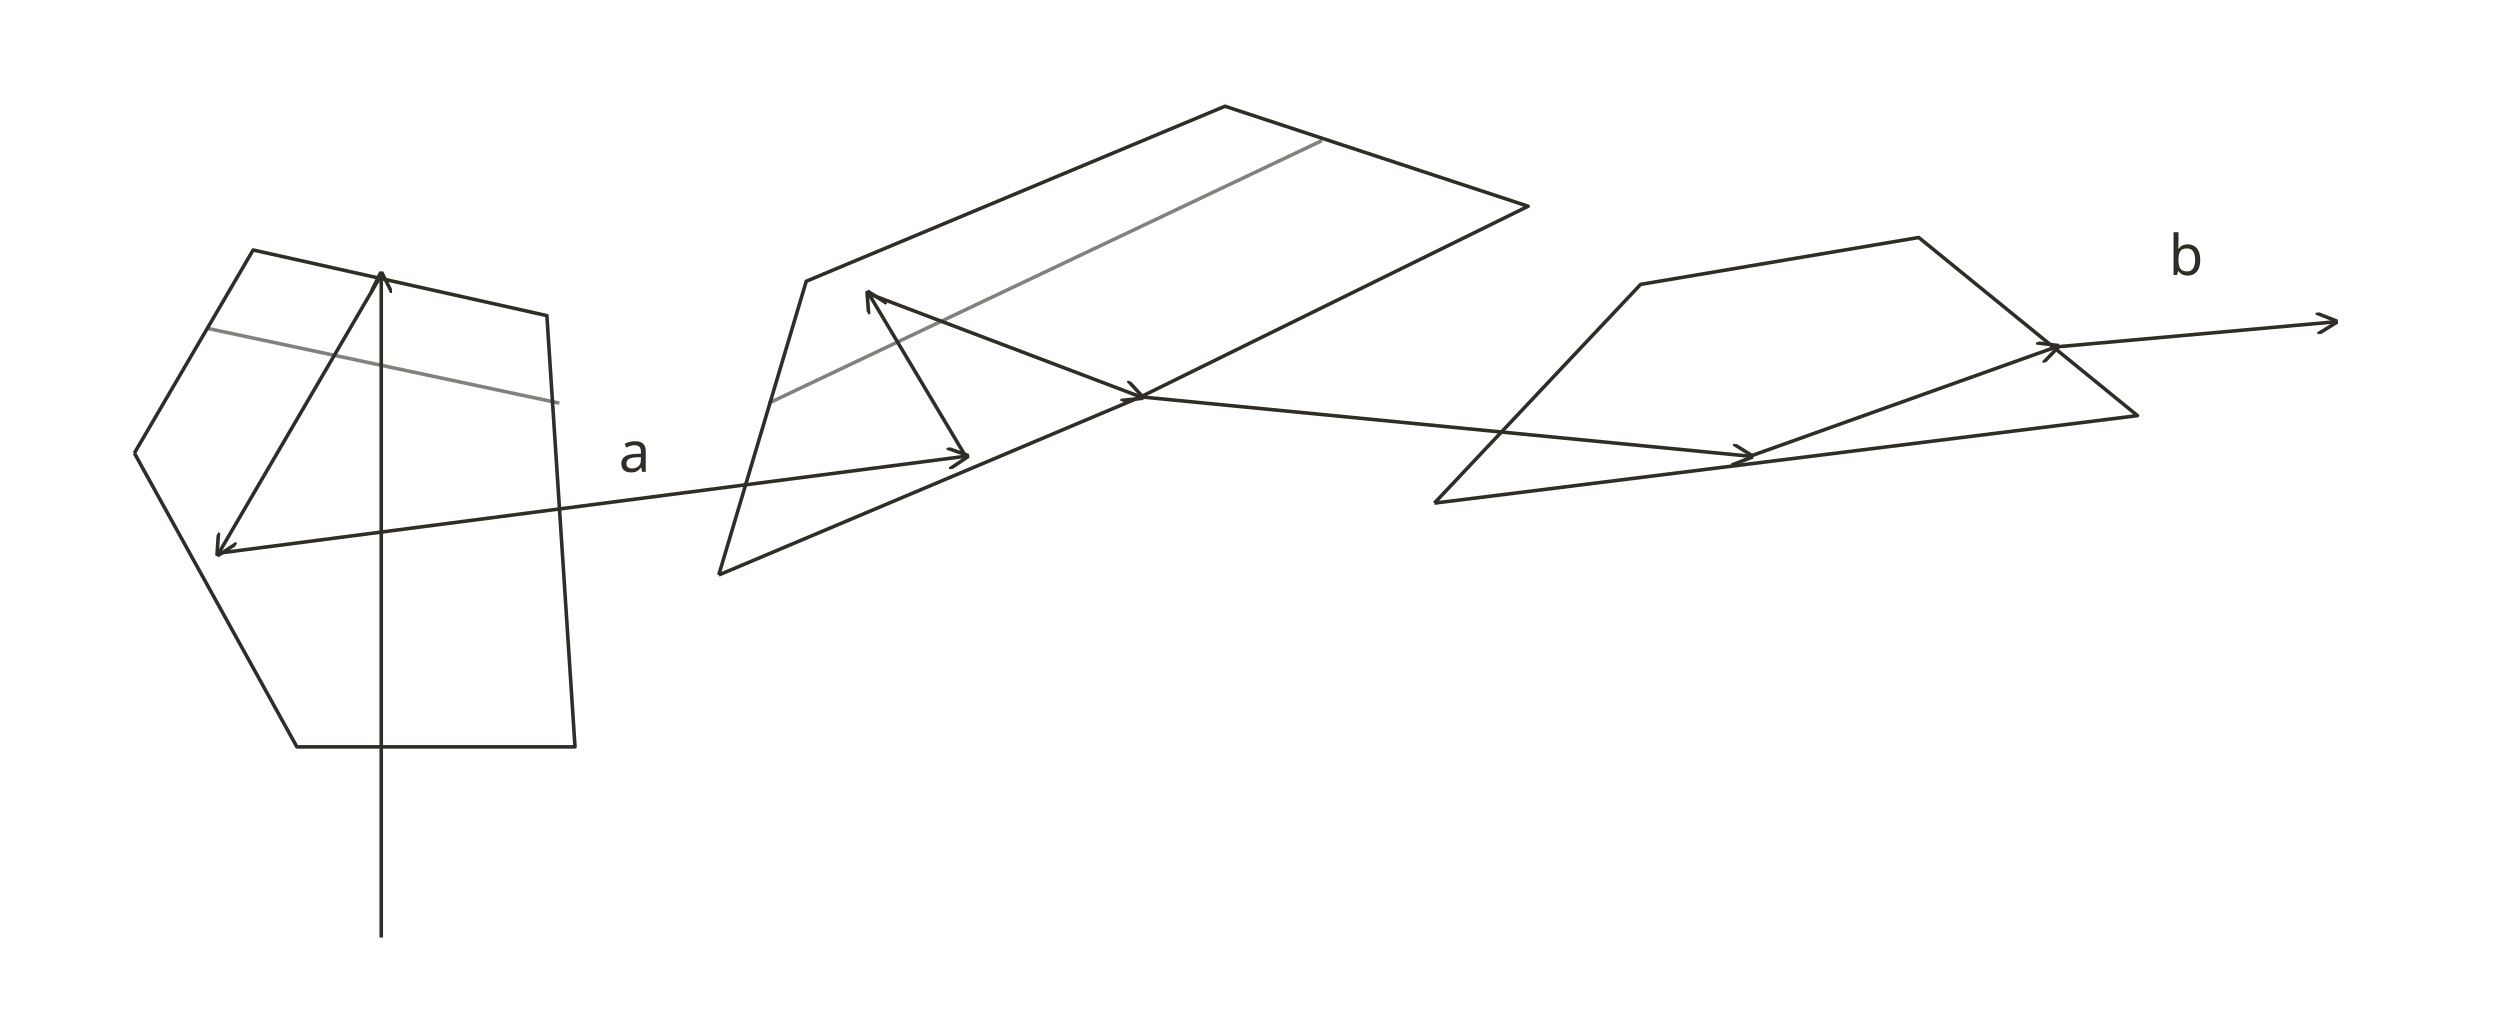
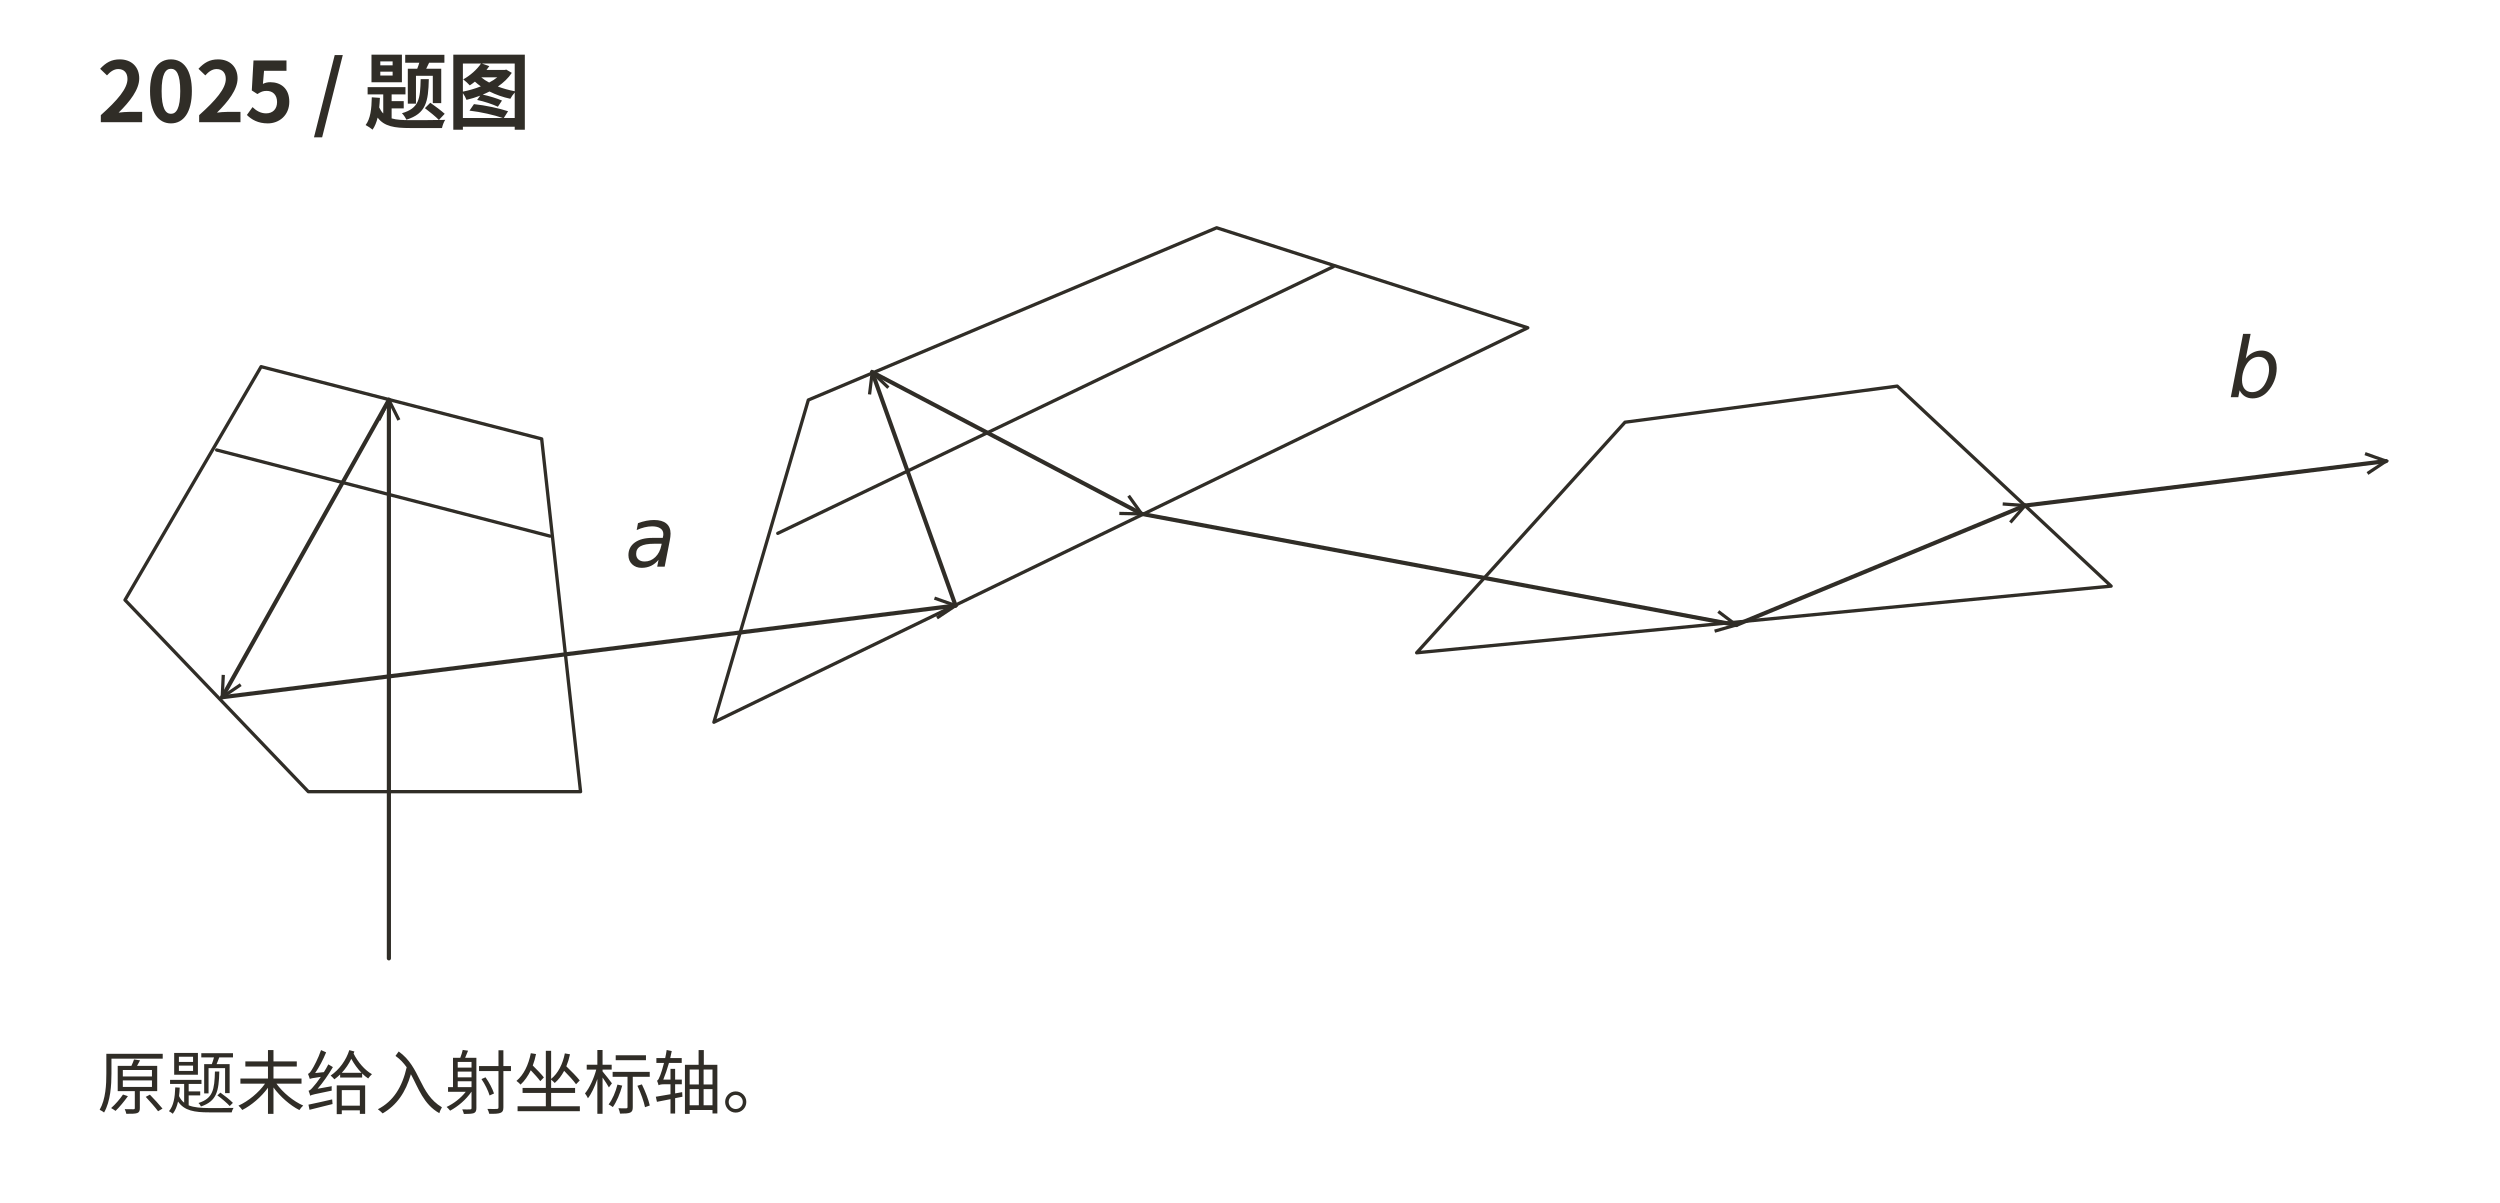
- <svg xmlns="http://www.w3.org/2000/svg" viewBox="0 0 800 325" role="img" aria-labelledby="title">
+ <svg xmlns="http://www.w3.org/2000/svg" width="900" height="433" viewBox="0 0 900 433" role="img" aria-labelledby="title description">
  <defs>
-     <marker id="arrow" viewBox="0 0 6 6" refX="5" refY="3" markerWidth="6" markerHeight="6" orient="auto">
-       <path d="M0 0L6 3L0 6" fill="none" stroke="#302d27" stroke-width=".9" />
+     <marker id="arrow" viewBox="0 0 10 10" refX="9" refY="5" markerWidth="9" markerHeight="9" markerUnits="userSpaceOnUse" orient="auto-start-reverse">
+       <path d="M1 1 L9 5 L1 9" fill="none" stroke="#302D27" stroke-width="1.3" />
+     </marker>
+     <marker id="answer-arrow" viewBox="0 0 10 10" refX="9" refY="5" markerWidth="10" markerHeight="10" markerUnits="userSpaceOnUse" orient="auto">
+       <path d="M1 1 L9 5 L1 9" fill="none" stroke="#346D68" stroke-width="1.4" />
    </marker>
  </defs>
-   <style>path,circle{fill:none;stroke:#302d27;stroke-width:1.15;vector-effect:non-scaling-stroke;stroke-linejoin:round}.edge{opacity:.6}.dot{fill:#302d27;stroke:none}text{fill:#302d27;font:18px 'Microsoft YaHei','Segoe UI',sans-serif;stroke:none}</style>
-   <path d="M43,145L81,80L175,101L184,239L95,239L43,145" />
-   <path d="M66,105L179,129" class="edge" />
-   <path d="M122,300L122,88" marker-end="url(#arrow)" />
-   <path d="M122,88L70,177" marker-end="url(#arrow)" />
-   <path d="M70,177L309,146" marker-end="url(#arrow)" />
-   <text x="198" y="151">a</text>
-   <path d="M230,184L258,90L392,34L489,66L365,127L230,184" />
-   <path d="M246,129L423,45" class="edge" />
-   <path d="M309,146L278,94" marker-end="url(#arrow)" />
-   <path d="M278,94L365,127" marker-end="url(#arrow)" />
-   <path d="M365,127L560,146" marker-end="url(#arrow)" />
-   <path d="M459,161L525,91L614,76L684,133L459,161" />
-   <path d="M560,146L658,111" marker-end="url(#arrow)" />
-   <path d="M658,111L747,103" marker-end="url(#arrow)" />
-   <text x="694" y="88">b</text>
+   <style>
+ .line {fill:none;stroke:#302D27;stroke-width:1.2;stroke-linejoin:round;stroke-linecap:round;vector-effect:non-scaling-stroke}
+ .ray {stroke-width:1.5}
+ .answer {stroke:#346D68;stroke-width:1.5}
+ text {fill:#302D27;font:28px 'Noto Sans CJK SC','Microsoft YaHei',sans-serif}
+ .math {font-family:'DejaVu Sans',sans-serif;font-style:italic;font-size:30px}
+ .heading {font-size:30px;font-weight:600}
+ .note {font-size:25px}
+ .number {font-size:25px;fill:#346D68}
+ .result {fill:#346D68}
+ .caution {fill:#976333}
+ </style>
+   <text x="35" y="44" class="heading" text-anchor="start">2025  /  题图</text>
+   <g id="original-geometry">
+     <path class="line " d="M45,216 L94,132 L195,158 L209,285 L111,285 L45,216" />
+     <style>
+  .secondary{stroke:#976333;stroke-width:1.5}
+  @media (prefers-color-scheme:dark){
+  .line{stroke:#E8DCC3}text{fill:#E8DCC3}.answer{stroke:#9CCBBB}.result,.number{fill:#9CCBBB}
+  .secondary{stroke:#DDB587}.caution{fill:#DDB587}
+  #arrow path{stroke:#E8DCC3}#answer-arrow path{stroke:#9CCBBB}
+  circle[style]{fill:#E8DCC3!important}
+  }
+  </style>
+     <path class="line " d="M78,162 L198,193" />
+     <path class="line " d="M257,260 L291,144 L438,82 L550,118 L257,260" />
+     <path class="line " d="M280,192 L480,96" />
+     <path class="line " d="M510,235 L585,152 L683,139 L760,211 L510,235" />
+     <path class="line ray" d="M140,345 L140,144" marker-end="url(#arrow)" />
+     <path class="line ray" d="M140,144 L80,251" marker-end="url(#arrow)" />
+     <path class="line ray" d="M80,251 L344,218" marker-end="url(#arrow)" />
+     <path class="line ray" d="M344,218 L314,134" marker-end="url(#arrow)" />
+     <path class="line ray" d="M314,134 L411,185" marker-end="url(#arrow)" />
+     <path class="line ray" d="M411,185 L625,225" marker-end="url(#arrow)" />
+     <path class="line ray" d="M625,225 L729,182" marker-end="url(#arrow)" />
+     <path class="line ray" d="M729,182 L859,166" marker-end="url(#arrow)" />
+     <text x="225" y="204" class="math" text-anchor="start">a</text>
+     <text x="802" y="143" class="math" text-anchor="start">b</text>
+   </g>
+   <text x="35" y="399" class="note" text-anchor="start">原题未给入射坐标轴。</text>
</svg>
